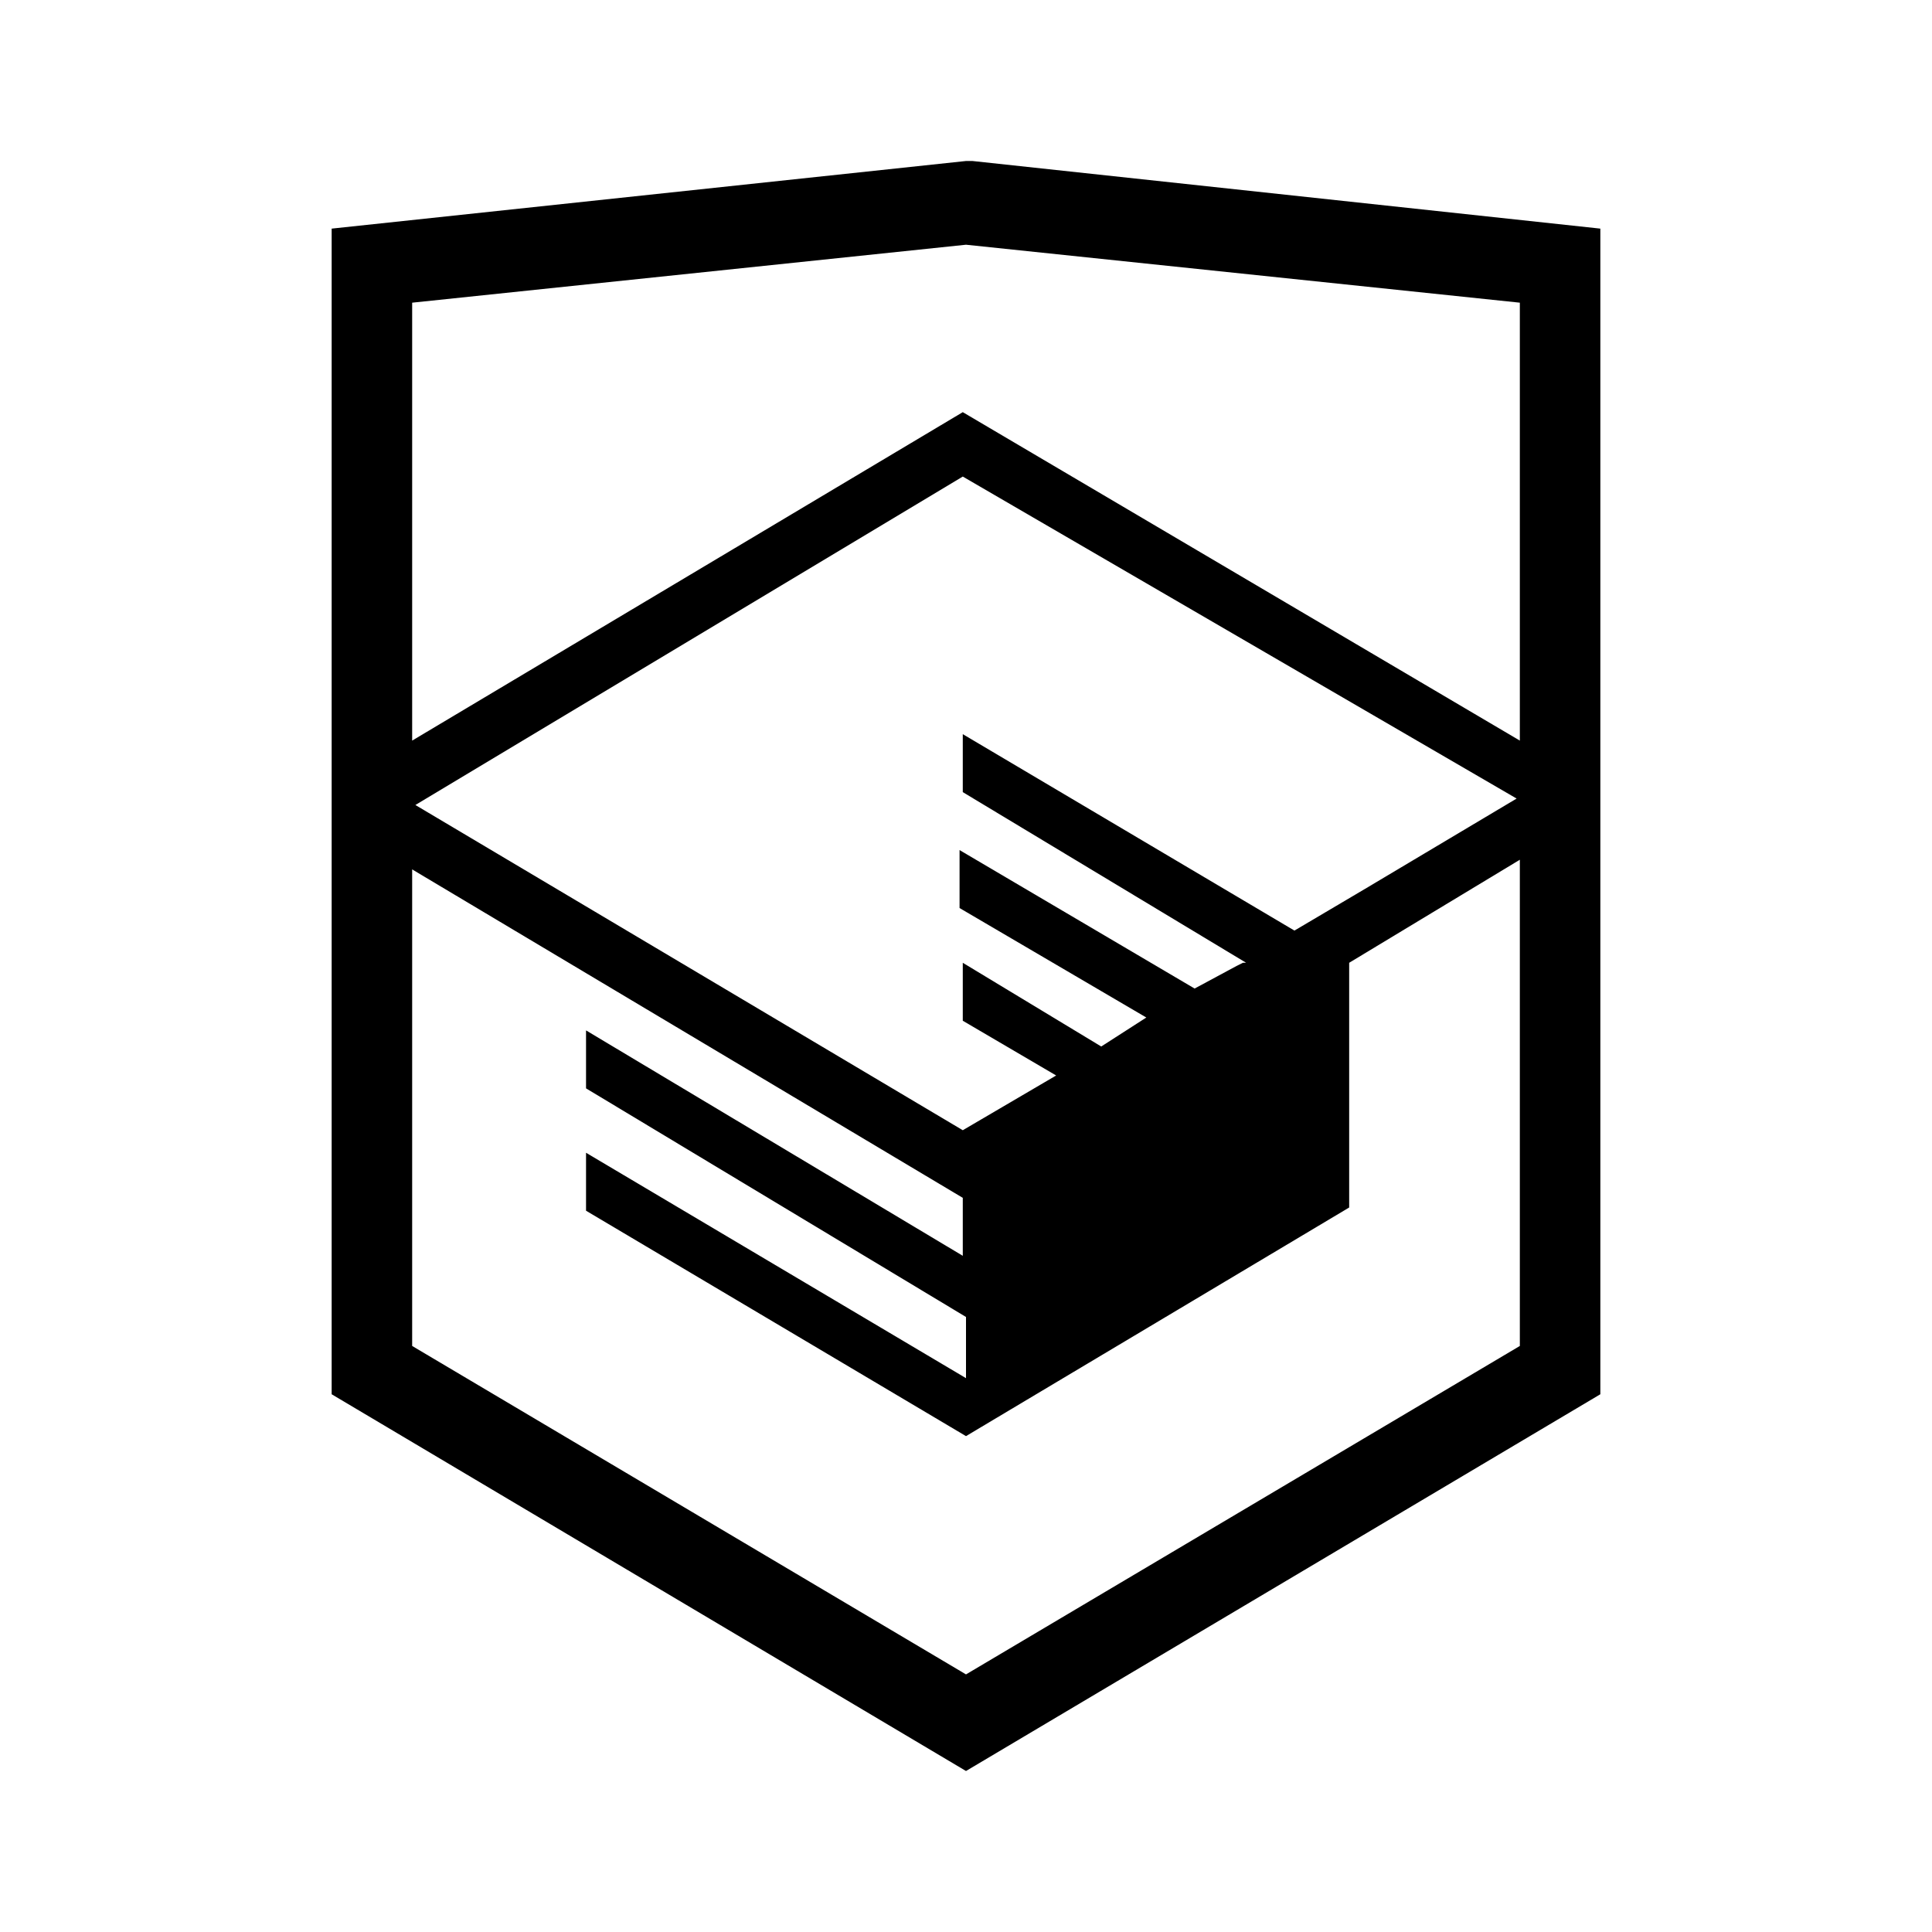
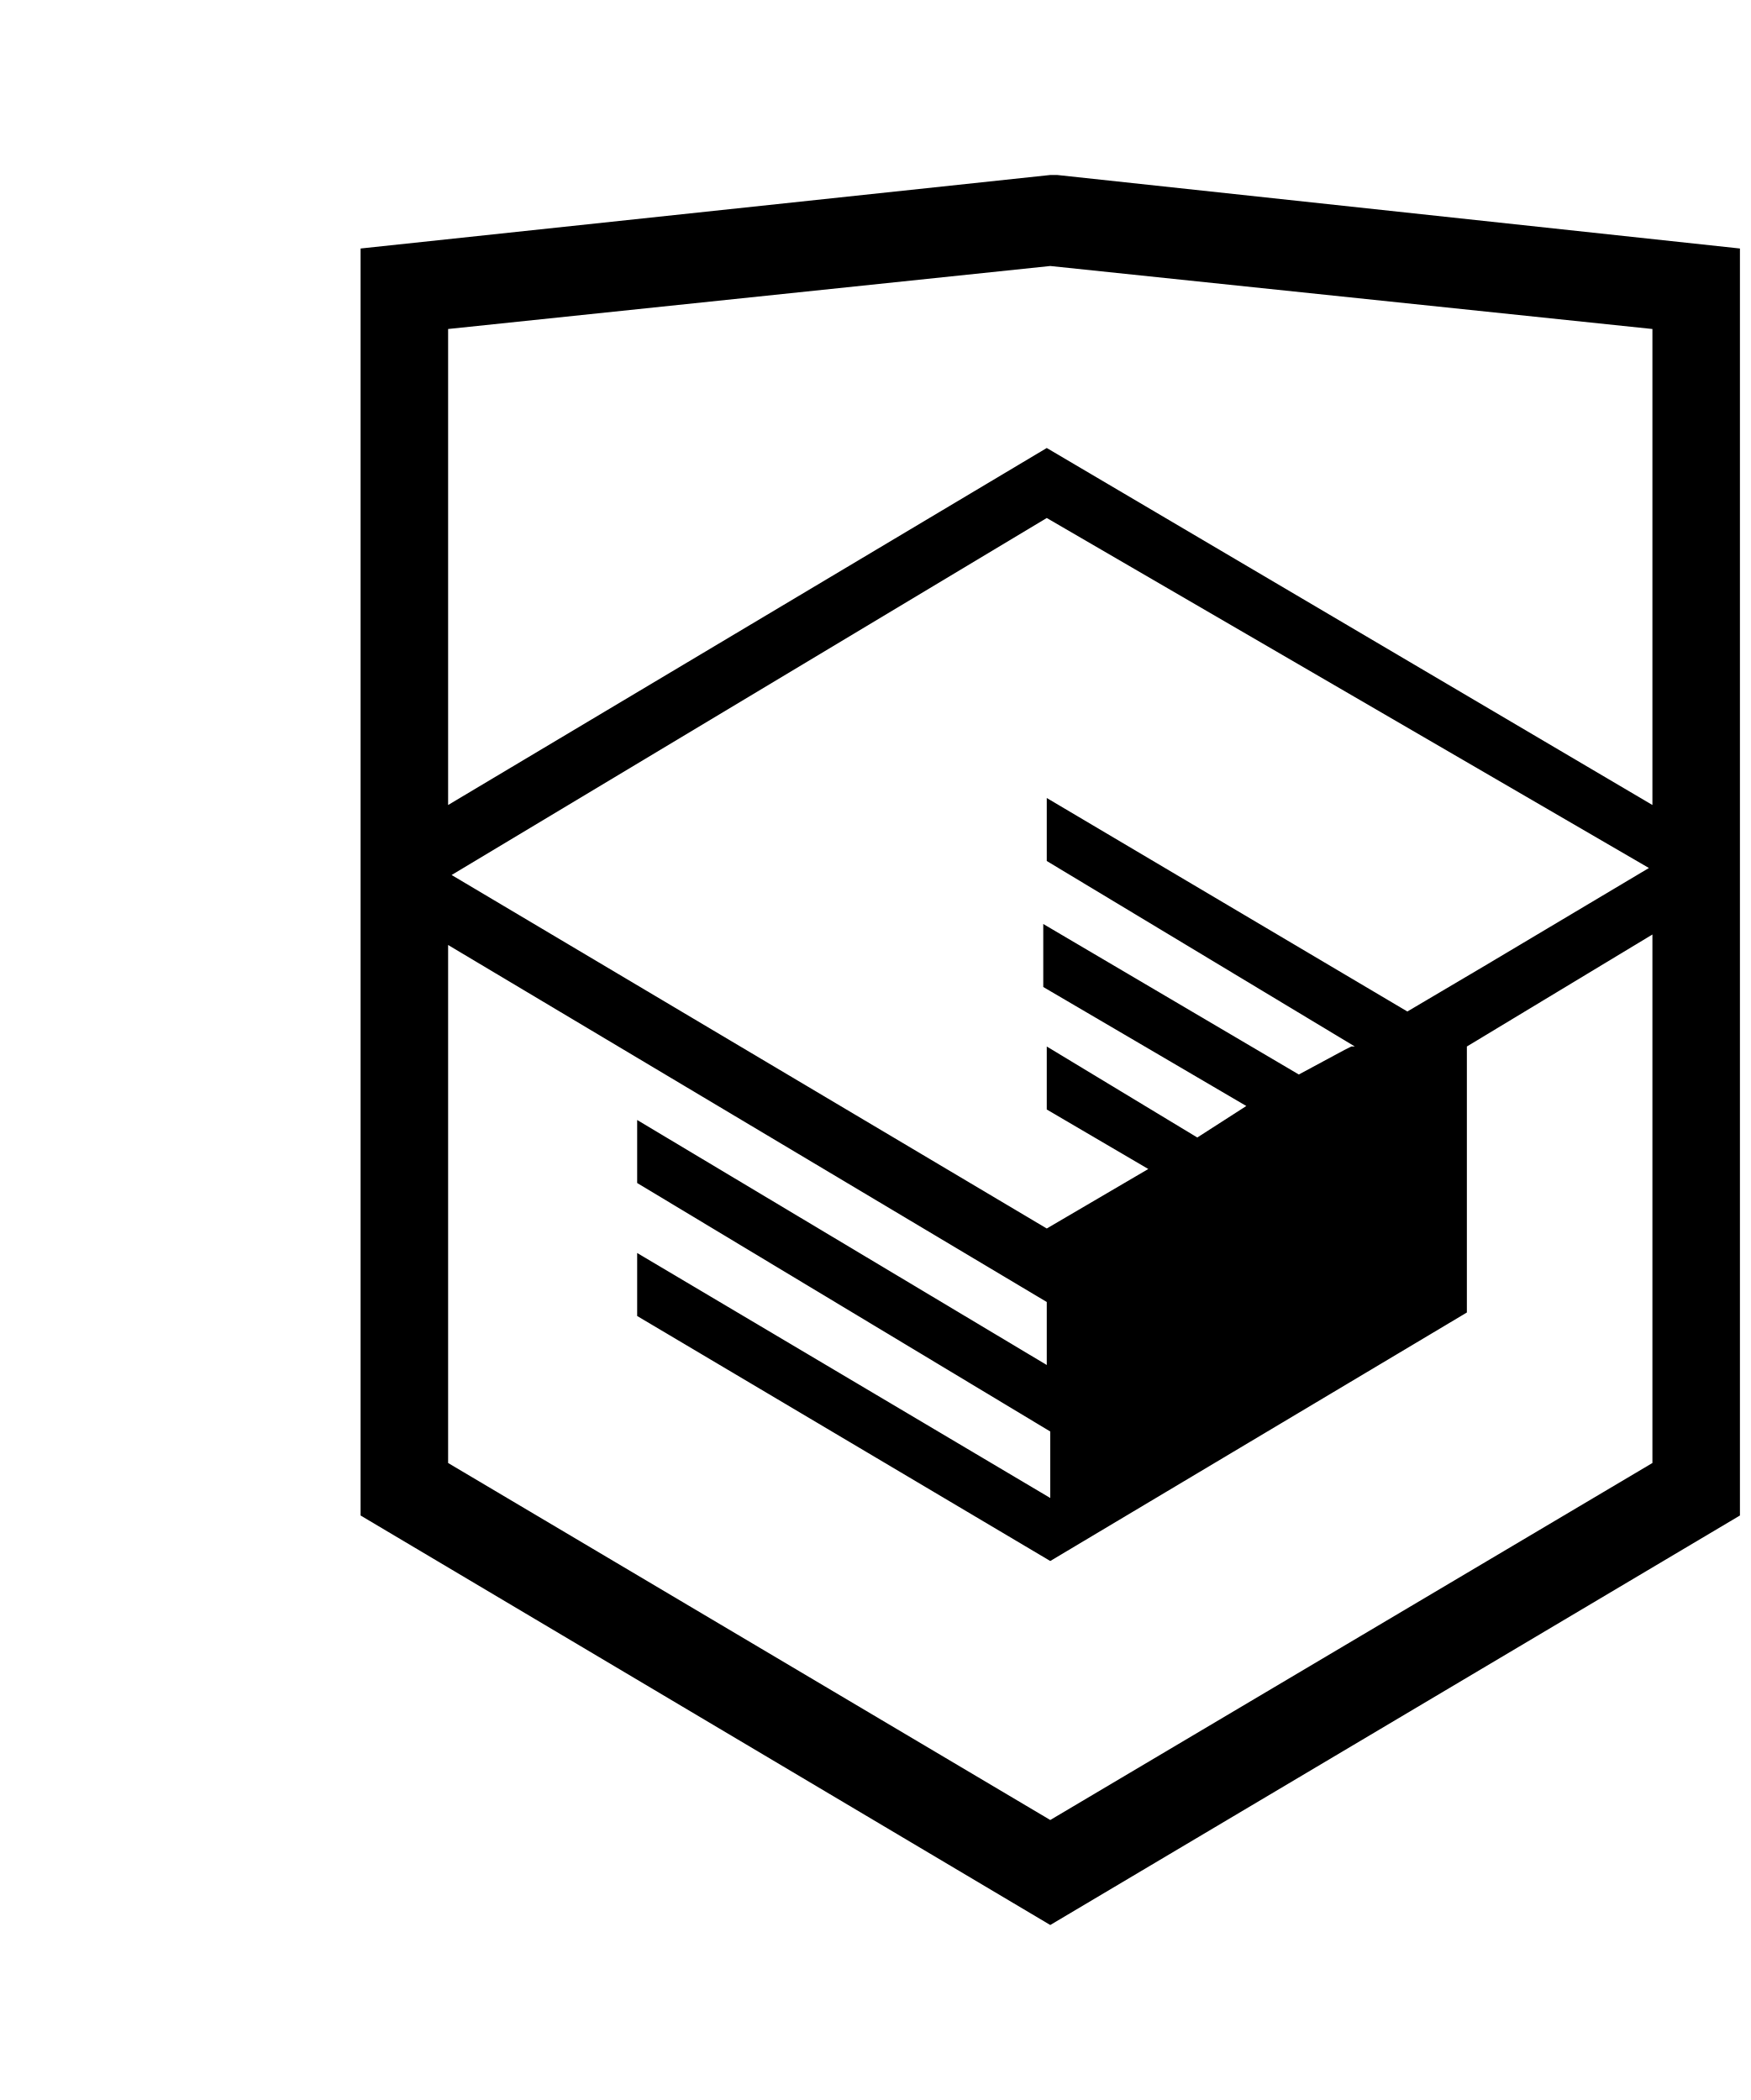
- <svg xmlns="http://www.w3.org/2000/svg" viewBox="0 0 60 60">
+ <svg xmlns="http://www.w3.org/2000/svg" viewBox="0 0 50 60">
  <path d="M30.2 5h-.2l-19.7 2.1v36.2l19.7 11.7 19.7-11.7v-36.2l-19.5-2.1zm17 36.8l-17.2 10.2-17.2-10.2v-14.8l17.1 10.2v1.8l-11.7-7v1.8l11.8 7.1v1.9l-11.8-7v1.8l11.8 7 11.9-7.1v-7.6l5.3-3.2v15.1zm-.1-17l-4.7 2.8-2.2 1.3-10.3-6.1v1.8l8.8 5.3h-.1l-.2.1-1.3.7-7.3-4.3v1.8l5.8 3.4-1.4.9-4.3-2.6v1.8l2.9 1.7-2.9 1.7-17-10.1 17-10.2 17.2 10zm.1-1.8l-17.3-10.2-17.1 10.2v-13.6l17.2-1.8 17.2 1.8v13.6z" />
</svg>
